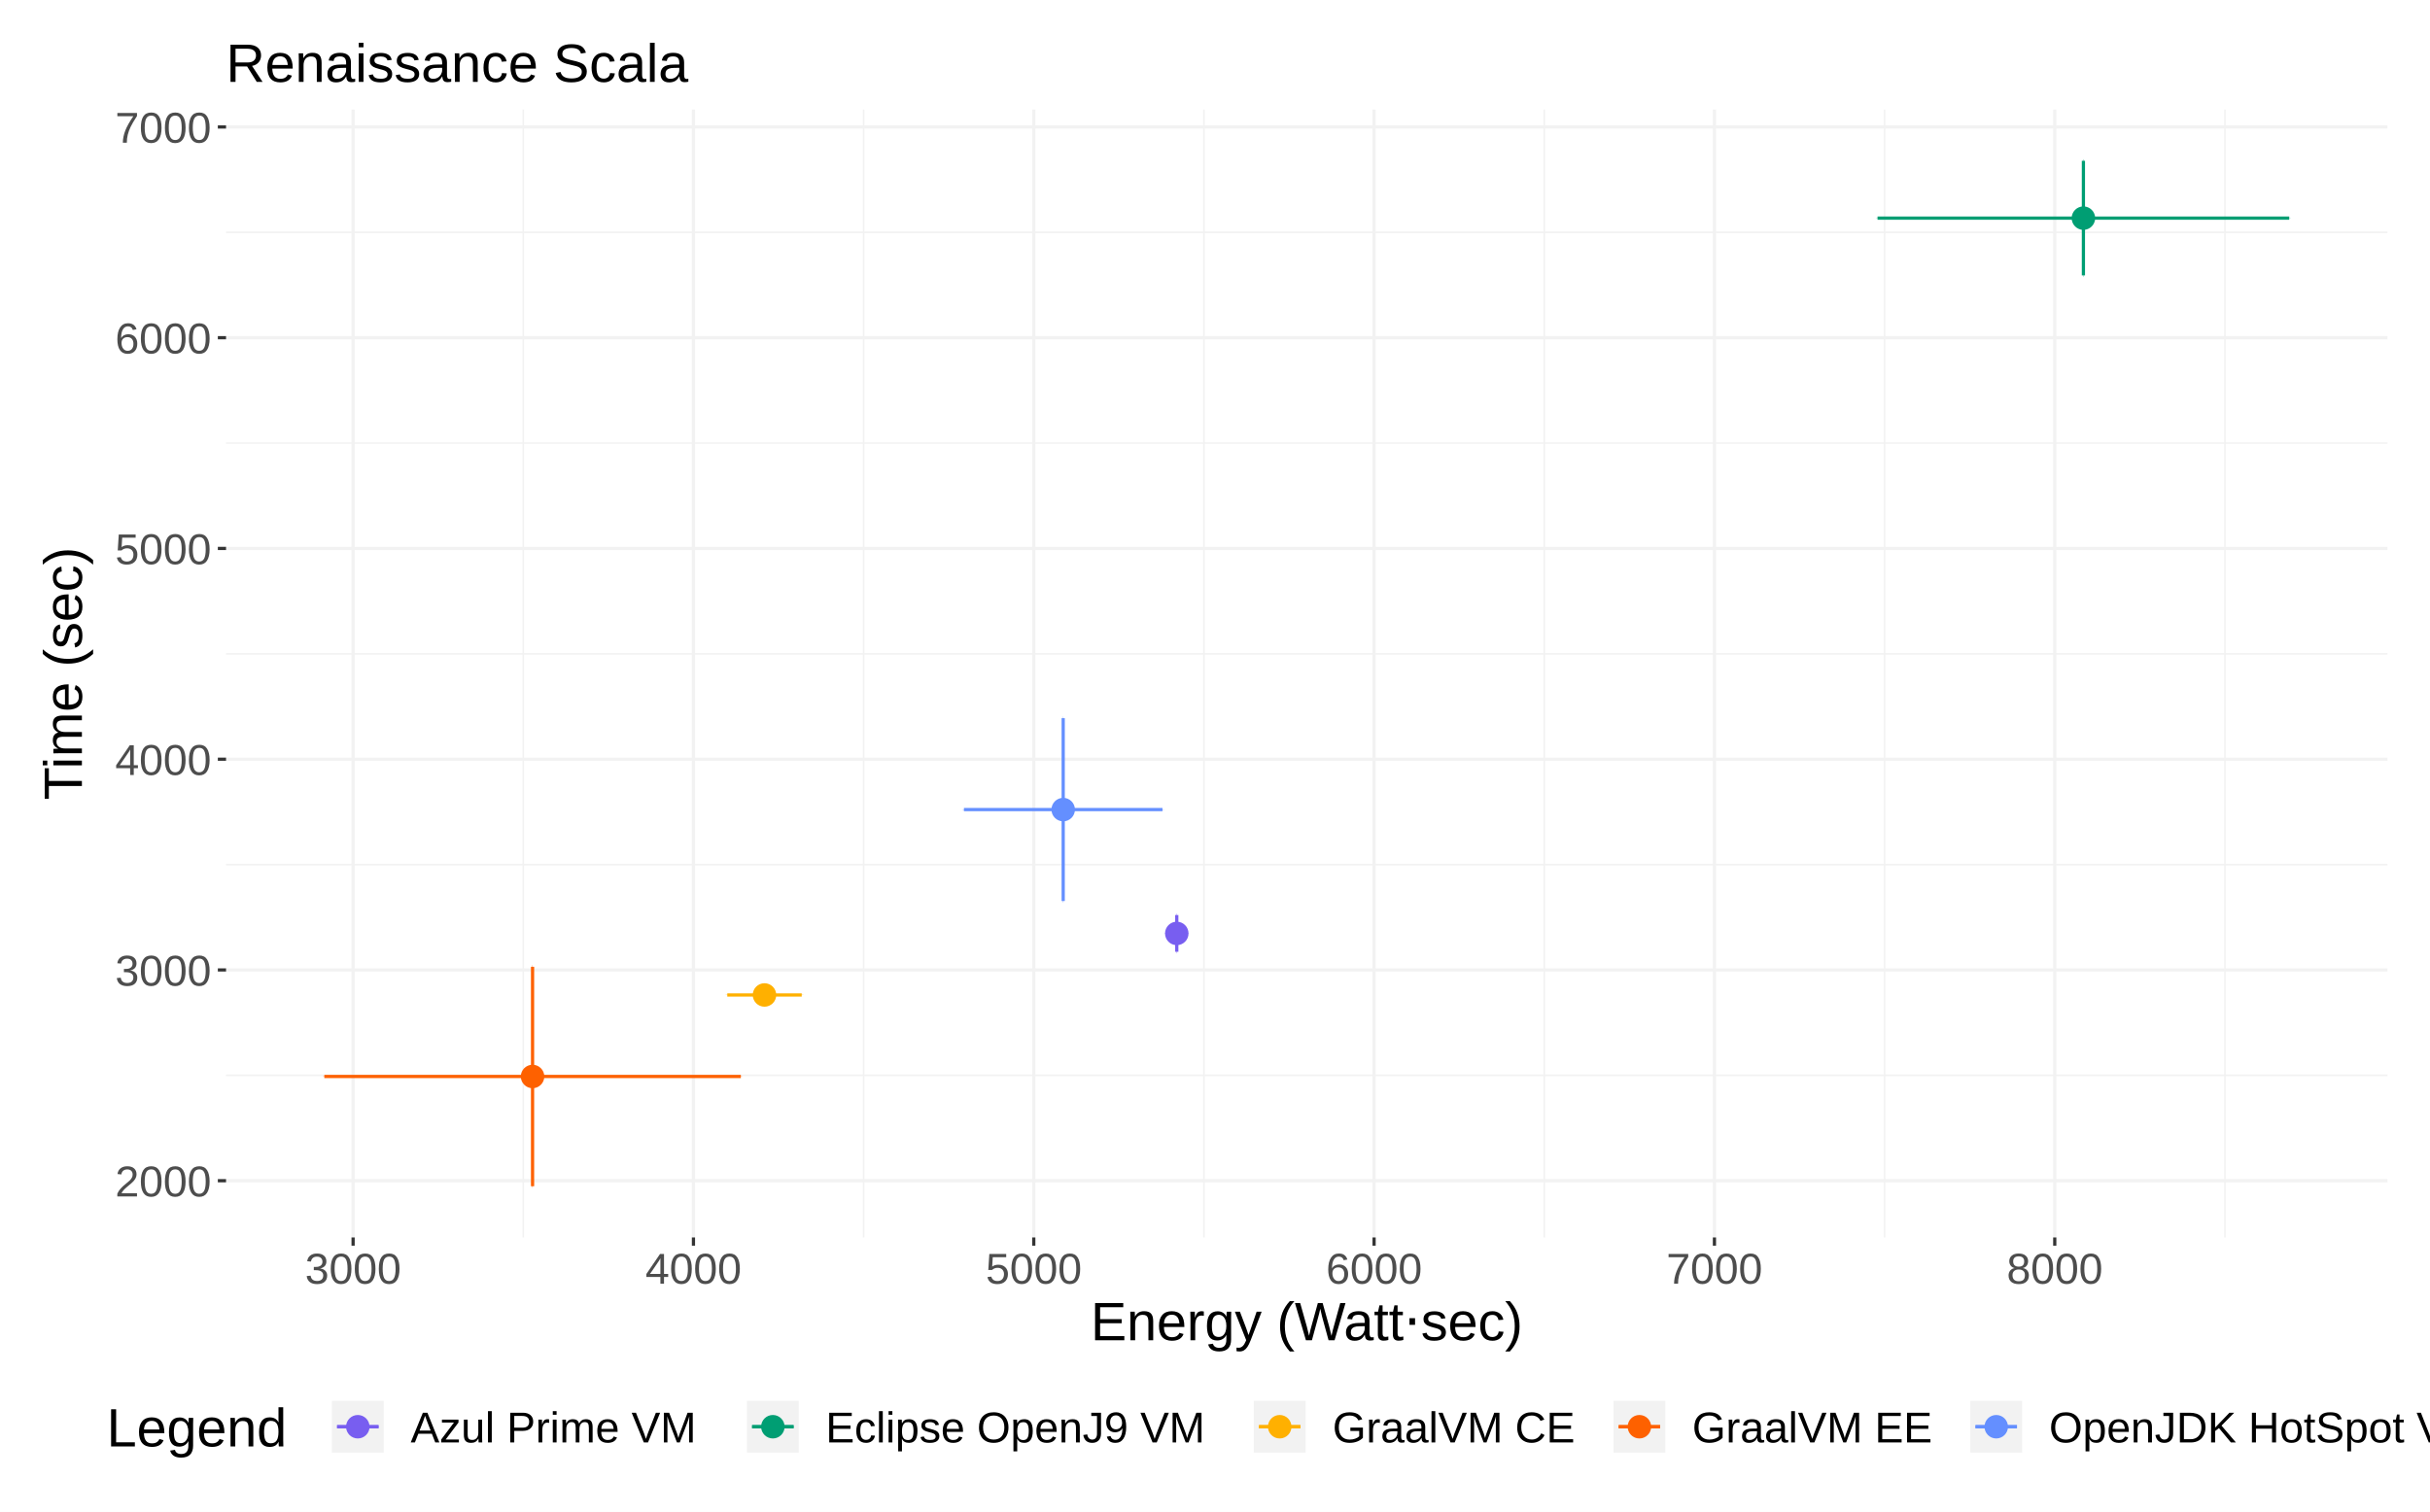
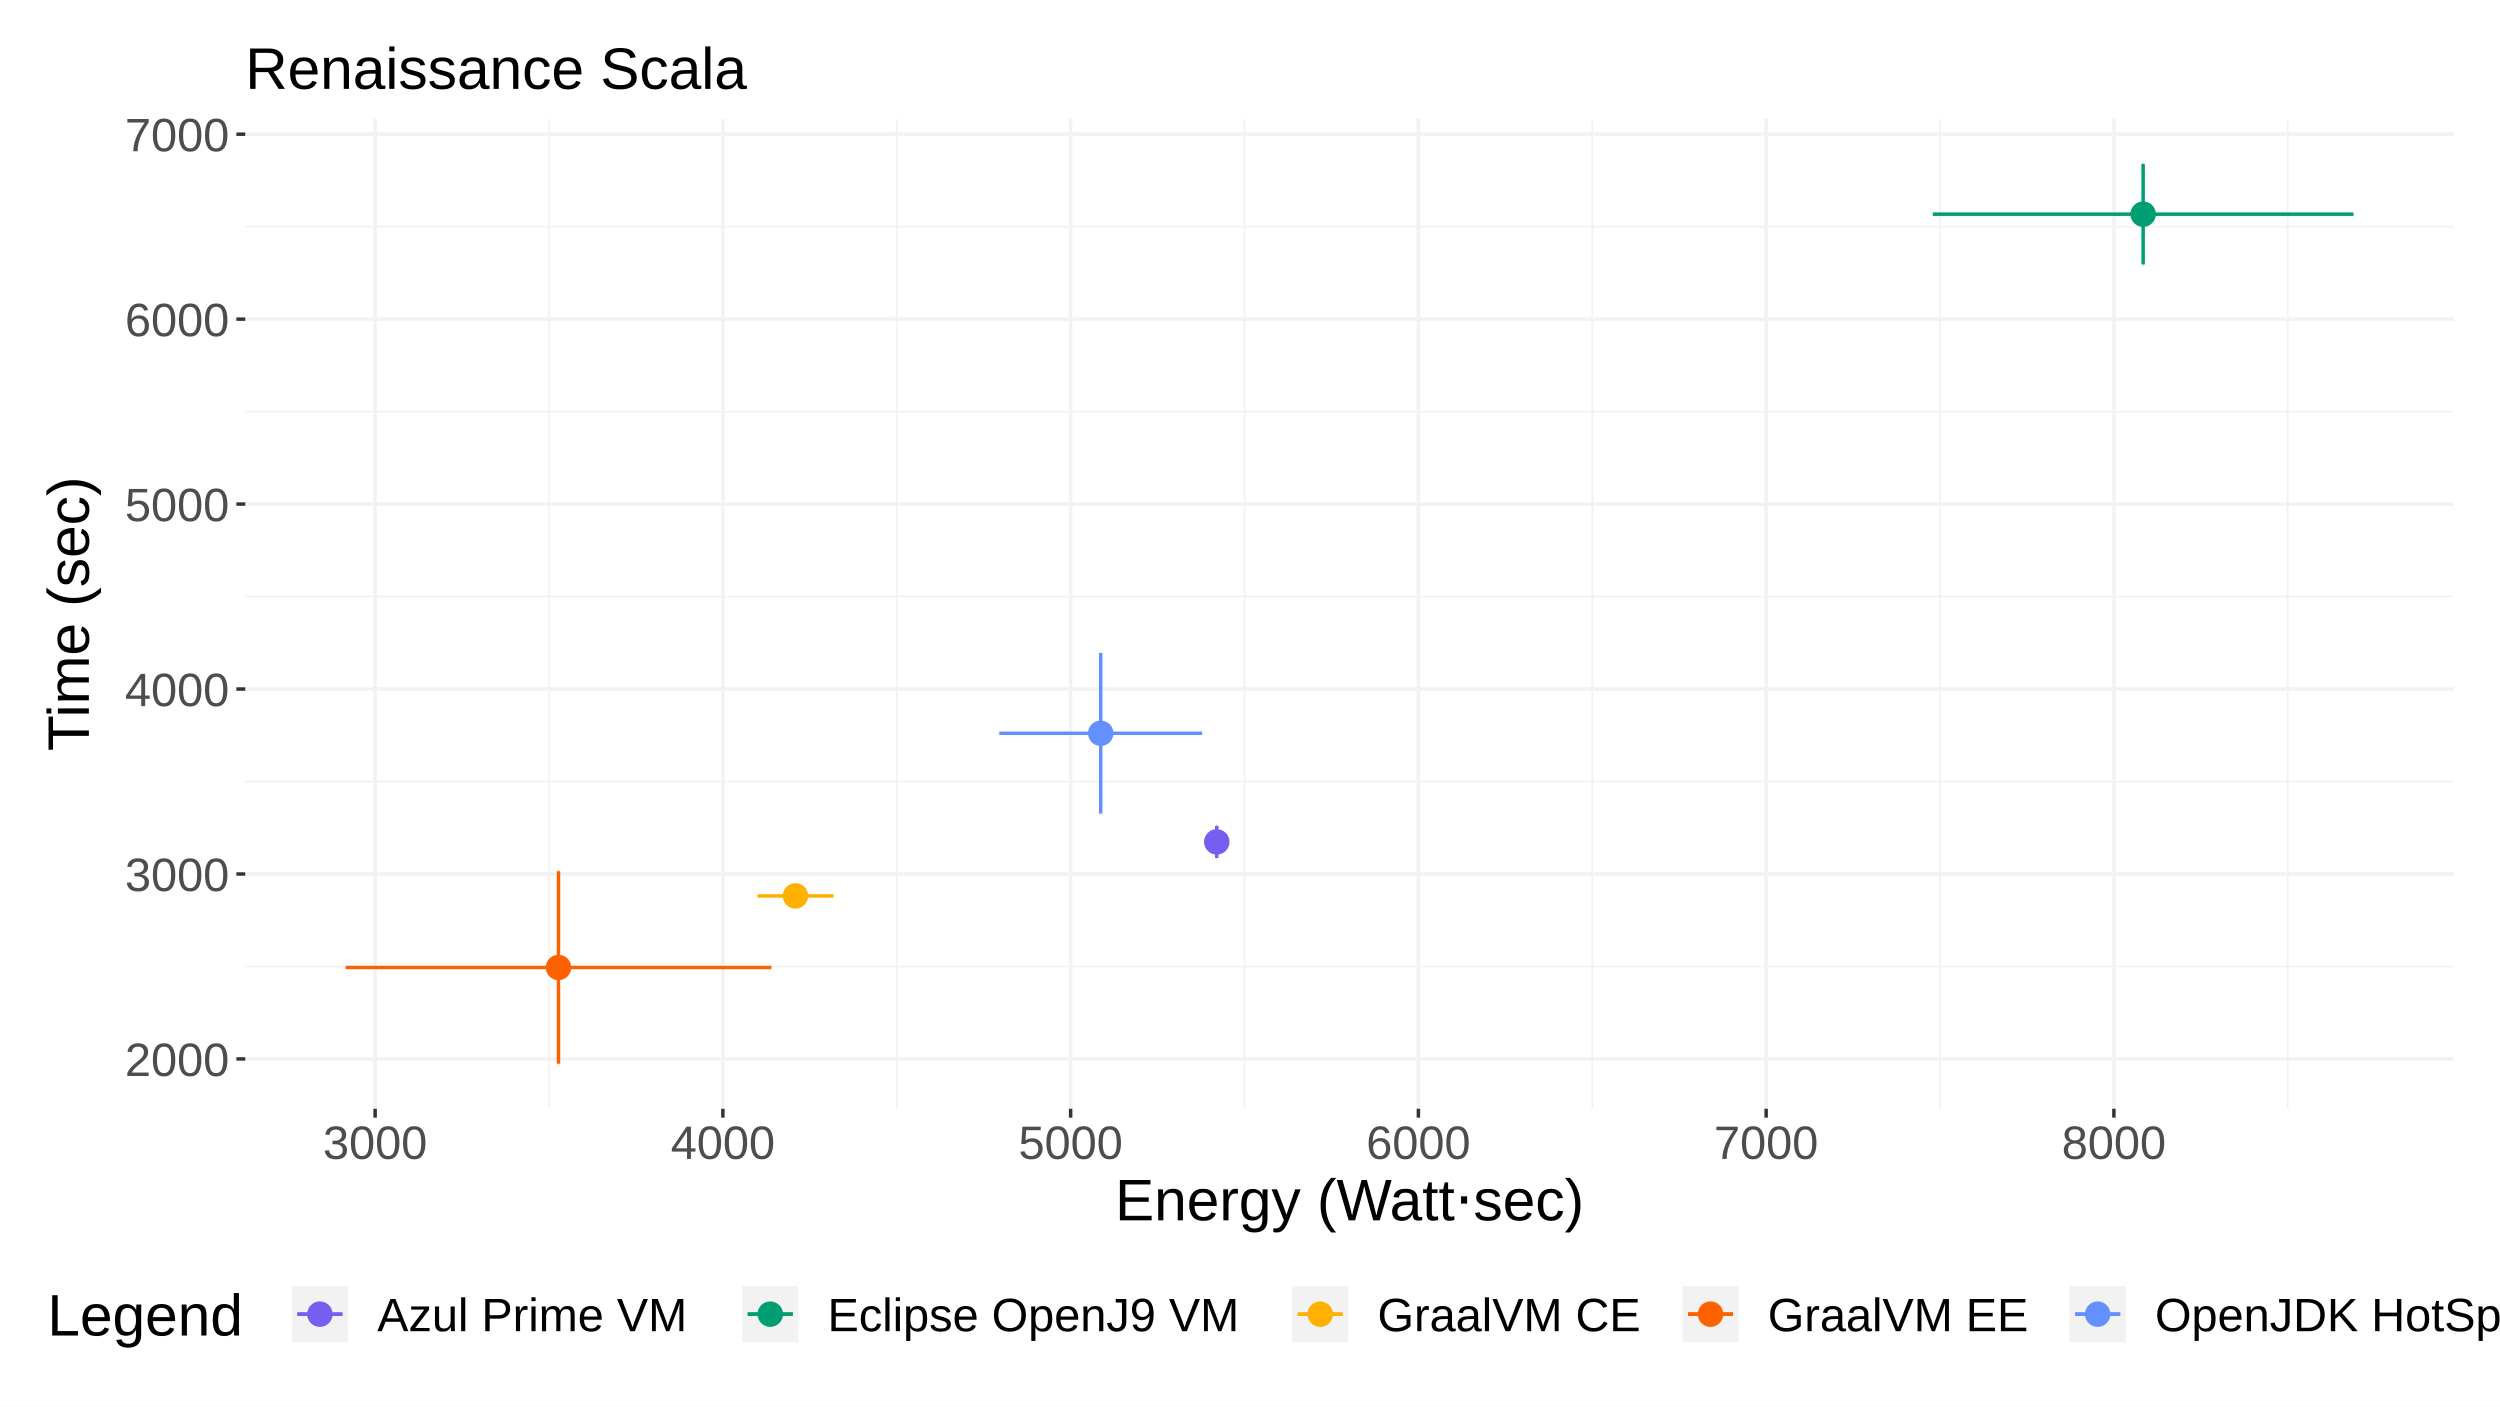
- <svg xmlns="http://www.w3.org/2000/svg" class="svglite" width="810.00pt" height="504.00pt" viewBox="0 0 810.00 504.00">
+ <svg xmlns="http://www.w3.org/2000/svg" class="svglite" width="768.00pt" height="432.00pt" viewBox="0 0 768.00 432.00">
  <defs>
    <style type="text/css">
    .svglite line, .svglite polyline, .svglite polygon, .svglite path, .svglite rect, .svglite circle {
      fill: none;
      stroke: #000000;
      stroke-linecap: round;
      stroke-linejoin: round;
      stroke-miterlimit: 10.00;
    }
    .svglite text {
      white-space: pre;
    }
  </style>
  </defs>
  <rect width="100%" height="100%" style="stroke: none; fill: #FFFFFF;" />
  <defs>
-     <clipPath id="cpMC4wMHw4MTAuMDB8MC4wMHw1MDQuMDA=">
-       <rect x="0.00" y="0.00" width="810.00" height="504.00" />
+     <clipPath id="cpMC4wMHw3NjguMDB8MC4wMHw0MzIuMDA=">
+       <rect x="0.00" y="0.00" width="768.00" height="432.00" />
    </clipPath>
  </defs>
-   <g clip-path="url(#cpMC4wMHw4MTAuMDB8MC4wMHw1MDQuMDA=)">
-     <rect x="0.00" y="-0" width="810.00" height="504.00" style="stroke-width: 1.07; stroke: #FFFFFF; fill: #FFFFFF;" />
+   <g clip-path="url(#cpMC4wMHw3NjguMDB8MC4wMHw0MzIuMDA=)">
+     <rect x="0.00" y="0.00" width="768.00" height="432.00" style="stroke-width: 1.07; stroke: #FFFFFF; fill: #FFFFFF;" />
  </g>
  <defs>
-     <clipPath id="cpNzUuMzV8Nzk1LjgzfDM2LjUyfDQxMi42MA==">
-       <rect x="75.35" y="36.52" width="720.48" height="376.08" />
+     <clipPath id="cpNzUuMzV8NzUzLjgzfDM2LjUyfDM0MC42MA==">
+       <rect x="75.35" y="36.52" width="678.48" height="304.08" />
    </clipPath>
  </defs>
-   <g clip-path="url(#cpNzUuMzV8Nzk1LjgzfDM2LjUyfDQxMi42MA==)">
-     <rect x="75.35" y="36.52" width="720.48" height="376.08" style="stroke-width: 1.07; stroke: none;" />
-     <polyline points="75.35,358.55 795.83,358.55 " style="stroke-width: 0.53; stroke: #F2F2F2; stroke-linecap: butt;" />
-     <polyline points="75.35,288.28 795.83,288.28 " style="stroke-width: 0.53; stroke: #F2F2F2; stroke-linecap: butt;" />
-     <polyline points="75.35,218.01 795.83,218.01 " style="stroke-width: 0.53; stroke: #F2F2F2; stroke-linecap: butt;" />
-     <polyline points="75.35,147.74 795.83,147.74 " style="stroke-width: 0.53; stroke: #F2F2F2; stroke-linecap: butt;" />
-     <polyline points="75.35,77.47 795.83,77.47 " style="stroke-width: 0.53; stroke: #F2F2F2; stroke-linecap: butt;" />
-     <polyline points="174.43,412.60 174.43,36.52 " style="stroke-width: 0.53; stroke: #F2F2F2; stroke-linecap: butt;" />
-     <polyline points="287.87,412.60 287.87,36.52 " style="stroke-width: 0.53; stroke: #F2F2F2; stroke-linecap: butt;" />
-     <polyline points="401.31,412.60 401.31,36.52 " style="stroke-width: 0.53; stroke: #F2F2F2; stroke-linecap: butt;" />
-     <polyline points="514.76,412.60 514.76,36.52 " style="stroke-width: 0.53; stroke: #F2F2F2; stroke-linecap: butt;" />
-     <polyline points="628.20,412.60 628.20,36.52 " style="stroke-width: 0.53; stroke: #F2F2F2; stroke-linecap: butt;" />
-     <polyline points="741.64,412.60 741.64,36.52 " style="stroke-width: 0.53; stroke: #F2F2F2; stroke-linecap: butt;" />
-     <polyline points="75.35,393.68 795.83,393.68 " style="stroke-width: 1.07; stroke: #F2F2F2; stroke-linecap: butt;" />
-     <polyline points="75.35,323.41 795.83,323.41 " style="stroke-width: 1.07; stroke: #F2F2F2; stroke-linecap: butt;" />
-     <polyline points="75.35,253.14 795.83,253.14 " style="stroke-width: 1.07; stroke: #F2F2F2; stroke-linecap: butt;" />
-     <polyline points="75.35,182.87 795.83,182.87 " style="stroke-width: 1.07; stroke: #F2F2F2; stroke-linecap: butt;" />
-     <polyline points="75.35,112.60 795.83,112.60 " style="stroke-width: 1.07; stroke: #F2F2F2; stroke-linecap: butt;" />
-     <polyline points="75.35,42.34 795.83,42.34 " style="stroke-width: 1.07; stroke: #F2F2F2; stroke-linecap: butt;" />
-     <polyline points="117.70,412.60 117.70,36.52 " style="stroke-width: 1.07; stroke: #F2F2F2; stroke-linecap: butt;" />
-     <polyline points="231.15,412.60 231.15,36.52 " style="stroke-width: 1.07; stroke: #F2F2F2; stroke-linecap: butt;" />
-     <polyline points="344.59,412.60 344.59,36.52 " style="stroke-width: 1.07; stroke: #F2F2F2; stroke-linecap: butt;" />
-     <polyline points="458.03,412.60 458.03,36.52 " style="stroke-width: 1.07; stroke: #F2F2F2; stroke-linecap: butt;" />
-     <polyline points="571.48,412.60 571.48,36.52 " style="stroke-width: 1.07; stroke: #F2F2F2; stroke-linecap: butt;" />
-     <polyline points="684.92,412.60 684.92,36.52 " style="stroke-width: 1.07; stroke: #F2F2F2; stroke-linecap: butt;" />
-     <circle cx="392.26" cy="311.23" r="3.56" style="stroke-width: 0.71; stroke: #785EF0; fill: #785EF0;" />
-     <circle cx="694.47" cy="72.73" r="3.56" style="stroke-width: 0.71; stroke: #009E73; fill: #009E73;" />
-     <circle cx="254.83" cy="331.75" r="3.56" style="stroke-width: 0.71; stroke: #FFB000; fill: #FFB000;" />
-     <circle cx="177.52" cy="358.93" r="3.56" style="stroke-width: 0.71; stroke: #FE6100; fill: #FE6100;" />
-     <circle cx="354.40" cy="269.94" r="3.56" style="stroke-width: 0.71; stroke: #648FFF; fill: #648FFF;" />
-     <polyline points="395.76,311.25 395.76,311.20 " style="stroke-width: 1.07; stroke: #785EF0; stroke-linecap: butt;" />
-     <polyline points="395.76,311.23 388.76,311.23 " style="stroke-width: 1.07; stroke: #785EF0; stroke-linecap: butt;" />
-     <polyline points="388.76,311.25 388.76,311.20 " style="stroke-width: 1.07; stroke: #785EF0; stroke-linecap: butt;" />
-     <polyline points="763.08,72.75 763.08,72.70 " style="stroke-width: 1.07; stroke: #009E73; stroke-linecap: butt;" />
-     <polyline points="763.08,72.73 625.85,72.73 " style="stroke-width: 1.07; stroke: #009E73; stroke-linecap: butt;" />
-     <polyline points="625.85,72.75 625.85,72.70 " style="stroke-width: 1.07; stroke: #009E73; stroke-linecap: butt;" />
-     <polyline points="267.24,331.77 267.24,331.72 " style="stroke-width: 1.07; stroke: #FFB000; stroke-linecap: butt;" />
-     <polyline points="267.24,331.75 242.43,331.75 " style="stroke-width: 1.07; stroke: #FFB000; stroke-linecap: butt;" />
-     <polyline points="242.43,331.77 242.43,331.72 " style="stroke-width: 1.07; stroke: #FFB000; stroke-linecap: butt;" />
-     <polyline points="246.95,358.95 246.95,358.90 " style="stroke-width: 1.07; stroke: #FE6100; stroke-linecap: butt;" />
-     <polyline points="246.95,358.93 108.10,358.93 " style="stroke-width: 1.07; stroke: #FE6100; stroke-linecap: butt;" />
-     <polyline points="108.10,358.95 108.10,358.90 " style="stroke-width: 1.07; stroke: #FE6100; stroke-linecap: butt;" />
-     <polyline points="387.49,269.97 387.49,269.92 " style="stroke-width: 1.07; stroke: #648FFF; stroke-linecap: butt;" />
-     <polyline points="387.49,269.94 321.31,269.94 " style="stroke-width: 1.07; stroke: #648FFF; stroke-linecap: butt;" />
-     <polyline points="321.31,269.97 321.31,269.92 " style="stroke-width: 1.07; stroke: #648FFF; stroke-linecap: butt;" />
-     <polyline points="392.22,305.10 392.30,305.10 " style="stroke-width: 1.07; stroke: #785EF0; stroke-linecap: butt;" />
-     <polyline points="392.26,305.10 392.26,317.35 " style="stroke-width: 1.07; stroke: #785EF0; stroke-linecap: butt;" />
-     <polyline points="392.22,317.35 392.30,317.35 " style="stroke-width: 1.07; stroke: #785EF0; stroke-linecap: butt;" />
-     <polyline points="694.43,53.62 694.51,53.62 " style="stroke-width: 1.07; stroke: #009E73; stroke-linecap: butt;" />
-     <polyline points="694.47,53.62 694.47,91.83 " style="stroke-width: 1.07; stroke: #009E73; stroke-linecap: butt;" />
-     <polyline points="694.43,91.83 694.51,91.83 " style="stroke-width: 1.07; stroke: #009E73; stroke-linecap: butt;" />
-     <polyline points="254.79,329.83 254.87,329.83 " style="stroke-width: 1.07; stroke: #FFB000; stroke-linecap: butt;" />
-     <polyline points="254.83,329.83 254.83,333.66 " style="stroke-width: 1.07; stroke: #FFB000; stroke-linecap: butt;" />
-     <polyline points="254.79,333.66 254.87,333.66 " style="stroke-width: 1.07; stroke: #FFB000; stroke-linecap: butt;" />
-     <polyline points="177.48,322.35 177.56,322.35 " style="stroke-width: 1.07; stroke: #FE6100; stroke-linecap: butt;" />
-     <polyline points="177.52,322.35 177.52,395.51 " style="stroke-width: 1.07; stroke: #FE6100; stroke-linecap: butt;" />
-     <polyline points="177.48,395.51 177.56,395.51 " style="stroke-width: 1.07; stroke: #FE6100; stroke-linecap: butt;" />
-     <polyline points="354.37,239.46 354.44,239.46 " style="stroke-width: 1.07; stroke: #648FFF; stroke-linecap: butt;" />
-     <polyline points="354.40,239.46 354.40,300.43 " style="stroke-width: 1.07; stroke: #648FFF; stroke-linecap: butt;" />
-     <polyline points="354.37,300.43 354.44,300.43 " style="stroke-width: 1.07; stroke: #648FFF; stroke-linecap: butt;" />
+   <g clip-path="url(#cpNzUuMzV8NzUzLjgzfDM2LjUyfDM0MC42MA==)">
+     <rect x="75.35" y="36.52" width="678.48" height="304.08" style="stroke-width: 1.07; stroke: none;" />
+     <polyline points="75.35,296.90 753.83,296.90 " style="stroke-width: 0.53; stroke: #F2F2F2; stroke-linecap: butt;" />
+     <polyline points="75.35,240.08 753.83,240.08 " style="stroke-width: 0.53; stroke: #F2F2F2; stroke-linecap: butt;" />
+     <polyline points="75.35,183.26 753.83,183.26 " style="stroke-width: 0.53; stroke: #F2F2F2; stroke-linecap: butt;" />
+     <polyline points="75.35,126.45 753.83,126.45 " style="stroke-width: 0.53; stroke: #F2F2F2; stroke-linecap: butt;" />
+     <polyline points="75.35,69.63 753.83,69.63 " style="stroke-width: 0.53; stroke: #F2F2F2; stroke-linecap: butt;" />
+     <polyline points="168.65,340.60 168.65,36.52 " style="stroke-width: 0.53; stroke: #F2F2F2; stroke-linecap: butt;" />
+     <polyline points="275.48,340.60 275.48,36.52 " style="stroke-width: 0.53; stroke: #F2F2F2; stroke-linecap: butt;" />
+     <polyline points="382.31,340.60 382.31,36.52 " style="stroke-width: 0.53; stroke: #F2F2F2; stroke-linecap: butt;" />
+     <polyline points="489.14,340.60 489.14,36.52 " style="stroke-width: 0.53; stroke: #F2F2F2; stroke-linecap: butt;" />
+     <polyline points="595.97,340.60 595.97,36.52 " style="stroke-width: 0.53; stroke: #F2F2F2; stroke-linecap: butt;" />
+     <polyline points="702.80,340.60 702.80,36.52 " style="stroke-width: 0.53; stroke: #F2F2F2; stroke-linecap: butt;" />
+     <polyline points="75.35,325.30 753.83,325.30 " style="stroke-width: 1.07; stroke: #F2F2F2; stroke-linecap: butt;" />
+     <polyline points="75.35,268.49 753.83,268.49 " style="stroke-width: 1.07; stroke: #F2F2F2; stroke-linecap: butt;" />
+     <polyline points="75.35,211.67 753.83,211.67 " style="stroke-width: 1.07; stroke: #F2F2F2; stroke-linecap: butt;" />
+     <polyline points="75.35,154.85 753.83,154.85 " style="stroke-width: 1.07; stroke: #F2F2F2; stroke-linecap: butt;" />
+     <polyline points="75.35,98.04 753.83,98.04 " style="stroke-width: 1.07; stroke: #F2F2F2; stroke-linecap: butt;" />
+     <polyline points="75.35,41.22 753.83,41.22 " style="stroke-width: 1.07; stroke: #F2F2F2; stroke-linecap: butt;" />
+     <polyline points="115.24,340.60 115.24,36.52 " style="stroke-width: 1.07; stroke: #F2F2F2; stroke-linecap: butt;" />
+     <polyline points="222.07,340.60 222.07,36.52 " style="stroke-width: 1.07; stroke: #F2F2F2; stroke-linecap: butt;" />
+     <polyline points="328.90,340.60 328.90,36.52 " style="stroke-width: 1.07; stroke: #F2F2F2; stroke-linecap: butt;" />
+     <polyline points="435.73,340.60 435.73,36.52 " style="stroke-width: 1.07; stroke: #F2F2F2; stroke-linecap: butt;" />
+     <polyline points="542.56,340.60 542.56,36.52 " style="stroke-width: 1.07; stroke: #F2F2F2; stroke-linecap: butt;" />
+     <polyline points="649.39,340.60 649.39,36.52 " style="stroke-width: 1.07; stroke: #F2F2F2; stroke-linecap: butt;" />
+     <circle cx="373.79" cy="258.63" r="3.56" style="stroke-width: 0.71; stroke: #785EF0; fill: #785EF0;" />
+     <circle cx="658.37" cy="65.79" r="3.56" style="stroke-width: 0.71; stroke: #009E73; fill: #009E73;" />
+     <circle cx="244.37" cy="275.23" r="3.56" style="stroke-width: 0.71; stroke: #FFB000; fill: #FFB000;" />
+     <circle cx="171.57" cy="297.20" r="3.56" style="stroke-width: 0.71; stroke: #FE6100; fill: #FE6100;" />
+     <circle cx="338.14" cy="225.26" r="3.56" style="stroke-width: 0.71; stroke: #648FFF; fill: #648FFF;" />
+     <polyline points="377.08,258.65 377.08,258.61 " style="stroke-width: 1.07; stroke: #785EF0; stroke-linecap: butt;" />
+     <polyline points="377.08,258.63 370.49,258.63 " style="stroke-width: 1.07; stroke: #785EF0; stroke-linecap: butt;" />
+     <polyline points="370.49,258.65 370.49,258.61 " style="stroke-width: 1.07; stroke: #785EF0; stroke-linecap: butt;" />
+     <polyline points="722.99,65.81 722.99,65.77 " style="stroke-width: 1.07; stroke: #009E73; stroke-linecap: butt;" />
+     <polyline points="722.99,65.79 593.76,65.79 " style="stroke-width: 1.07; stroke: #009E73; stroke-linecap: butt;" />
+     <polyline points="593.76,65.81 593.76,65.77 " style="stroke-width: 1.07; stroke: #009E73; stroke-linecap: butt;" />
+     <polyline points="256.05,275.25 256.05,275.21 " style="stroke-width: 1.07; stroke: #FFB000; stroke-linecap: butt;" />
+     <polyline points="256.05,275.23 232.69,275.23 " style="stroke-width: 1.07; stroke: #FFB000; stroke-linecap: butt;" />
+     <polyline points="232.69,275.25 232.69,275.21 " style="stroke-width: 1.07; stroke: #FFB000; stroke-linecap: butt;" />
+     <polyline points="236.95,297.22 236.95,297.18 " style="stroke-width: 1.07; stroke: #FE6100; stroke-linecap: butt;" />
+     <polyline points="236.95,297.20 106.19,297.20 " style="stroke-width: 1.07; stroke: #FE6100; stroke-linecap: butt;" />
+     <polyline points="106.19,297.22 106.19,297.18 " style="stroke-width: 1.07; stroke: #FE6100; stroke-linecap: butt;" />
+     <polyline points="369.30,225.28 369.30,225.24 " style="stroke-width: 1.07; stroke: #648FFF; stroke-linecap: butt;" />
+     <polyline points="369.30,225.26 306.98,225.26 " style="stroke-width: 1.07; stroke: #648FFF; stroke-linecap: butt;" />
+     <polyline points="306.98,225.28 306.98,225.24 " style="stroke-width: 1.07; stroke: #648FFF; stroke-linecap: butt;" />
+     <polyline points="373.75,253.68 373.82,253.68 " style="stroke-width: 1.07; stroke: #785EF0; stroke-linecap: butt;" />
+     <polyline points="373.79,253.68 373.79,263.58 " style="stroke-width: 1.07; stroke: #785EF0; stroke-linecap: butt;" />
+     <polyline points="373.75,263.58 373.82,263.58 " style="stroke-width: 1.07; stroke: #785EF0; stroke-linecap: butt;" />
+     <polyline points="658.34,50.34 658.41,50.34 " style="stroke-width: 1.07; stroke: #009E73; stroke-linecap: butt;" />
+     <polyline points="658.37,50.34 658.37,81.25 " style="stroke-width: 1.07; stroke: #009E73; stroke-linecap: butt;" />
+     <polyline points="658.34,81.25 658.41,81.25 " style="stroke-width: 1.07; stroke: #009E73; stroke-linecap: butt;" />
+     <polyline points="244.33,273.67 244.41,273.67 " style="stroke-width: 1.07; stroke: #FFB000; stroke-linecap: butt;" />
+     <polyline points="244.37,273.67 244.37,276.78 " style="stroke-width: 1.07; stroke: #FFB000; stroke-linecap: butt;" />
+     <polyline points="244.33,276.78 244.41,276.78 " style="stroke-width: 1.07; stroke: #FFB000; stroke-linecap: butt;" />
+     <polyline points="171.53,267.63 171.61,267.63 " style="stroke-width: 1.07; stroke: #FE6100; stroke-linecap: butt;" />
+     <polyline points="171.57,267.63 171.57,326.78 " style="stroke-width: 1.07; stroke: #FE6100; stroke-linecap: butt;" />
+     <polyline points="171.53,326.78 171.61,326.78 " style="stroke-width: 1.07; stroke: #FE6100; stroke-linecap: butt;" />
+     <polyline points="338.10,200.61 338.17,200.61 " style="stroke-width: 1.07; stroke: #648FFF; stroke-linecap: butt;" />
+     <polyline points="338.14,200.61 338.14,249.91 " style="stroke-width: 1.07; stroke: #648FFF; stroke-linecap: butt;" />
+     <polyline points="338.10,249.91 338.17,249.91 " style="stroke-width: 1.07; stroke: #648FFF; stroke-linecap: butt;" />
  </g>
-   <g clip-path="url(#cpMC4wMHw4MTAuMDB8MC4wMHw1MDQuMDA=)">
-     <text x="70.42" y="398.93" text-anchor="end" style="font-size: 14.40px;fill: #4D4D4D; font-family: &quot;Liberation Sans&quot;;" textLength="36.63px" lengthAdjust="spacingAndGlyphs">2000</text>
-     <text x="70.42" y="328.66" text-anchor="end" style="font-size: 14.40px;fill: #4D4D4D; font-family: &quot;Liberation Sans&quot;;" textLength="36.63px" lengthAdjust="spacingAndGlyphs">3000</text>
-     <text x="70.42" y="258.39" text-anchor="end" style="font-size: 14.40px;fill: #4D4D4D; font-family: &quot;Liberation Sans&quot;;" textLength="36.63px" lengthAdjust="spacingAndGlyphs">4000</text>
-     <text x="70.42" y="188.12" text-anchor="end" style="font-size: 14.40px;fill: #4D4D4D; font-family: &quot;Liberation Sans&quot;;" textLength="36.63px" lengthAdjust="spacingAndGlyphs">5000</text>
-     <text x="70.42" y="117.85" text-anchor="end" style="font-size: 14.40px;fill: #4D4D4D; font-family: &quot;Liberation Sans&quot;;" textLength="36.63px" lengthAdjust="spacingAndGlyphs">6000</text>
-     <text x="70.42" y="47.58" text-anchor="end" style="font-size: 14.40px;fill: #4D4D4D; font-family: &quot;Liberation Sans&quot;;" textLength="36.63px" lengthAdjust="spacingAndGlyphs">7000</text>
-     <polyline points="72.61,393.68 75.35,393.68 " style="stroke-width: 1.07; stroke: #333333; stroke-linecap: butt;" />
-     <polyline points="72.61,323.41 75.35,323.41 " style="stroke-width: 1.07; stroke: #333333; stroke-linecap: butt;" />
-     <polyline points="72.61,253.14 75.35,253.14 " style="stroke-width: 1.07; stroke: #333333; stroke-linecap: butt;" />
-     <polyline points="72.61,182.87 75.35,182.87 " style="stroke-width: 1.07; stroke: #333333; stroke-linecap: butt;" />
-     <polyline points="72.61,112.60 75.35,112.60 " style="stroke-width: 1.07; stroke: #333333; stroke-linecap: butt;" />
-     <polyline points="72.61,42.34 75.35,42.34 " style="stroke-width: 1.07; stroke: #333333; stroke-linecap: butt;" />
-     <polyline points="117.70,415.34 117.70,412.60 " style="stroke-width: 1.07; stroke: #333333; stroke-linecap: butt;" />
-     <polyline points="231.15,415.34 231.15,412.60 " style="stroke-width: 1.07; stroke: #333333; stroke-linecap: butt;" />
-     <polyline points="344.59,415.34 344.59,412.60 " style="stroke-width: 1.07; stroke: #333333; stroke-linecap: butt;" />
-     <polyline points="458.03,415.34 458.03,412.60 " style="stroke-width: 1.07; stroke: #333333; stroke-linecap: butt;" />
-     <polyline points="571.48,415.34 571.48,412.60 " style="stroke-width: 1.07; stroke: #333333; stroke-linecap: butt;" />
-     <polyline points="684.92,415.34 684.92,412.60 " style="stroke-width: 1.07; stroke: #333333; stroke-linecap: butt;" />
-     <text x="117.70" y="428.02" text-anchor="middle" style="font-size: 14.40px;fill: #4D4D4D; font-family: &quot;Liberation Sans&quot;;" textLength="36.63px" lengthAdjust="spacingAndGlyphs">3000</text>
-     <text x="231.15" y="428.02" text-anchor="middle" style="font-size: 14.40px;fill: #4D4D4D; font-family: &quot;Liberation Sans&quot;;" textLength="36.63px" lengthAdjust="spacingAndGlyphs">4000</text>
-     <text x="344.59" y="428.02" text-anchor="middle" style="font-size: 14.40px;fill: #4D4D4D; font-family: &quot;Liberation Sans&quot;;" textLength="36.63px" lengthAdjust="spacingAndGlyphs">5000</text>
-     <text x="458.03" y="428.02" text-anchor="middle" style="font-size: 14.40px;fill: #4D4D4D; font-family: &quot;Liberation Sans&quot;;" textLength="36.63px" lengthAdjust="spacingAndGlyphs">6000</text>
-     <text x="571.48" y="428.02" text-anchor="middle" style="font-size: 14.40px;fill: #4D4D4D; font-family: &quot;Liberation Sans&quot;;" textLength="36.63px" lengthAdjust="spacingAndGlyphs">7000</text>
-     <text x="684.92" y="428.02" text-anchor="middle" style="font-size: 14.40px;fill: #4D4D4D; font-family: &quot;Liberation Sans&quot;;" textLength="36.63px" lengthAdjust="spacingAndGlyphs">8000</text>
-     <text x="435.59" y="446.88" text-anchor="middle" style="font-size: 18.00px; font-family: &quot;Liberation Sans&quot;;" textLength="160.65px" lengthAdjust="spacingAndGlyphs">Energy (Watt⋅sec)</text>
-     <text transform="translate(27.30,224.56) rotate(-90)" text-anchor="middle" style="font-size: 18.00px; font-family: &quot;Liberation Sans&quot;;" textLength="94.16px" lengthAdjust="spacingAndGlyphs">Time (sec)</text>
-     <rect x="30.07" y="461.59" width="811.04" height="28.24" style="stroke-width: 1.07; stroke: none; fill: #FFFFFF;" />
-     <text x="35.55" y="482.27" style="font-size: 18.00px; font-family: &quot;Liberation Sans&quot;;" textLength="66.12px" lengthAdjust="spacingAndGlyphs">Legend</text>
-     <rect x="110.63" y="467.07" width="17.28" height="17.28" style="stroke-width: 1.07; stroke: none; fill: #F2F2F2;" />
-     <circle cx="119.27" cy="475.71" r="3.56" style="stroke-width: 0.71; stroke: #785EF0; fill: #785EF0;" />
-     <line x1="112.36" y1="475.71" x2="126.18" y2="475.71" style="stroke-width: 1.07; stroke: #785EF0; stroke-linecap: butt;" />
-     <line x1="112.36" y1="475.71" x2="126.18" y2="475.71" style="stroke-width: 1.07; stroke: #785EF0; stroke-linecap: butt;" />
-     <rect x="248.98" y="467.07" width="17.28" height="17.28" style="stroke-width: 1.07; stroke: none; fill: #F2F2F2;" />
-     <circle cx="257.62" cy="475.71" r="3.56" style="stroke-width: 0.71; stroke: #009E73; fill: #009E73;" />
-     <line x1="250.70" y1="475.71" x2="264.53" y2="475.71" style="stroke-width: 1.07; stroke: #009E73; stroke-linecap: butt;" />
-     <line x1="250.70" y1="475.71" x2="264.53" y2="475.71" style="stroke-width: 1.07; stroke: #009E73; stroke-linecap: butt;" />
-     <rect x="417.93" y="467.07" width="17.28" height="17.28" style="stroke-width: 1.07; stroke: none; fill: #F2F2F2;" />
-     <circle cx="426.57" cy="475.71" r="3.56" style="stroke-width: 0.71; stroke: #FFB000; fill: #FFB000;" />
-     <line x1="419.66" y1="475.71" x2="433.48" y2="475.71" style="stroke-width: 1.07; stroke: #FFB000; stroke-linecap: butt;" />
-     <line x1="419.66" y1="475.71" x2="433.48" y2="475.71" style="stroke-width: 1.07; stroke: #FFB000; stroke-linecap: butt;" />
-     <rect x="537.83" y="467.07" width="17.28" height="17.28" style="stroke-width: 1.07; stroke: none; fill: #F2F2F2;" />
-     <circle cx="546.47" cy="475.71" r="3.56" style="stroke-width: 0.71; stroke: #FE6100; fill: #FE6100;" />
-     <line x1="539.56" y1="475.71" x2="553.38" y2="475.71" style="stroke-width: 1.07; stroke: #FE6100; stroke-linecap: butt;" />
-     <line x1="539.56" y1="475.71" x2="553.38" y2="475.71" style="stroke-width: 1.07; stroke: #FE6100; stroke-linecap: butt;" />
-     <rect x="656.77" y="467.07" width="17.28" height="17.28" style="stroke-width: 1.07; stroke: none; fill: #F2F2F2;" />
-     <circle cx="665.41" cy="475.71" r="3.56" style="stroke-width: 0.71; stroke: #648FFF; fill: #648FFF;" />
-     <line x1="658.50" y1="475.71" x2="672.32" y2="475.71" style="stroke-width: 1.07; stroke: #648FFF; stroke-linecap: butt;" />
-     <line x1="658.50" y1="475.71" x2="672.32" y2="475.71" style="stroke-width: 1.07; stroke: #648FFF; stroke-linecap: butt;" />
-     <text x="136.88" y="480.95" style="font-size: 14.40px; font-family: &quot;Liberation Sans&quot;;" textLength="103.13px" lengthAdjust="spacingAndGlyphs">Azul Prime VM</text>
-     <text x="275.22" y="480.95" style="font-size: 14.40px; font-family: &quot;Liberation Sans&quot;;" textLength="133.74px" lengthAdjust="spacingAndGlyphs">Eclipse OpenJ9 VM</text>
-     <text x="444.18" y="480.95" style="font-size: 14.40px; font-family: &quot;Liberation Sans&quot;;" textLength="84.69px" lengthAdjust="spacingAndGlyphs">GraalVM CE</text>
-     <text x="564.07" y="480.95" style="font-size: 14.40px; font-family: &quot;Liberation Sans&quot;;" textLength="83.73px" lengthAdjust="spacingAndGlyphs">GraalVM EE</text>
-     <text x="683.02" y="480.95" style="font-size: 14.40px; font-family: &quot;Liberation Sans&quot;;" textLength="152.61px" lengthAdjust="spacingAndGlyphs">OpenJDK HotSpot VM</text>
+   <g clip-path="url(#cpMC4wMHw3NjguMDB8MC4wMHw0MzIuMDA=)">
+     <text x="70.42" y="330.55" text-anchor="end" style="font-size: 14.40px;fill: #4D4D4D; font-family: &quot;Liberation Sans&quot;;" textLength="36.63px" lengthAdjust="spacingAndGlyphs">2000</text>
+     <text x="70.42" y="273.73" text-anchor="end" style="font-size: 14.40px;fill: #4D4D4D; font-family: &quot;Liberation Sans&quot;;" textLength="36.63px" lengthAdjust="spacingAndGlyphs">3000</text>
+     <text x="70.42" y="216.92" text-anchor="end" style="font-size: 14.40px;fill: #4D4D4D; font-family: &quot;Liberation Sans&quot;;" textLength="36.63px" lengthAdjust="spacingAndGlyphs">4000</text>
+     <text x="70.42" y="160.10" text-anchor="end" style="font-size: 14.40px;fill: #4D4D4D; font-family: &quot;Liberation Sans&quot;;" textLength="36.63px" lengthAdjust="spacingAndGlyphs">5000</text>
+     <text x="70.42" y="103.28" text-anchor="end" style="font-size: 14.40px;fill: #4D4D4D; font-family: &quot;Liberation Sans&quot;;" textLength="36.63px" lengthAdjust="spacingAndGlyphs">6000</text>
+     <text x="70.42" y="46.47" text-anchor="end" style="font-size: 14.40px;fill: #4D4D4D; font-family: &quot;Liberation Sans&quot;;" textLength="36.63px" lengthAdjust="spacingAndGlyphs">7000</text>
+     <polyline points="72.61,325.30 75.35,325.30 " style="stroke-width: 1.07; stroke: #333333; stroke-linecap: butt;" />
+     <polyline points="72.61,268.49 75.35,268.49 " style="stroke-width: 1.07; stroke: #333333; stroke-linecap: butt;" />
+     <polyline points="72.61,211.67 75.35,211.67 " style="stroke-width: 1.07; stroke: #333333; stroke-linecap: butt;" />
+     <polyline points="72.61,154.85 75.35,154.85 " style="stroke-width: 1.07; stroke: #333333; stroke-linecap: butt;" />
+     <polyline points="72.61,98.04 75.35,98.04 " style="stroke-width: 1.07; stroke: #333333; stroke-linecap: butt;" />
+     <polyline points="72.61,41.22 75.35,41.22 " style="stroke-width: 1.07; stroke: #333333; stroke-linecap: butt;" />
+     <polyline points="115.24,343.34 115.24,340.60 " style="stroke-width: 1.07; stroke: #333333; stroke-linecap: butt;" />
+     <polyline points="222.07,343.34 222.07,340.60 " style="stroke-width: 1.07; stroke: #333333; stroke-linecap: butt;" />
+     <polyline points="328.90,343.34 328.90,340.60 " style="stroke-width: 1.07; stroke: #333333; stroke-linecap: butt;" />
+     <polyline points="435.73,343.34 435.73,340.60 " style="stroke-width: 1.07; stroke: #333333; stroke-linecap: butt;" />
+     <polyline points="542.56,343.34 542.56,340.60 " style="stroke-width: 1.07; stroke: #333333; stroke-linecap: butt;" />
+     <polyline points="649.39,343.34 649.39,340.60 " style="stroke-width: 1.07; stroke: #333333; stroke-linecap: butt;" />
+     <text x="115.24" y="356.02" text-anchor="middle" style="font-size: 14.40px;fill: #4D4D4D; font-family: &quot;Liberation Sans&quot;;" textLength="36.63px" lengthAdjust="spacingAndGlyphs">3000</text>
+     <text x="222.07" y="356.02" text-anchor="middle" style="font-size: 14.40px;fill: #4D4D4D; font-family: &quot;Liberation Sans&quot;;" textLength="36.63px" lengthAdjust="spacingAndGlyphs">4000</text>
+     <text x="328.90" y="356.02" text-anchor="middle" style="font-size: 14.40px;fill: #4D4D4D; font-family: &quot;Liberation Sans&quot;;" textLength="36.63px" lengthAdjust="spacingAndGlyphs">5000</text>
+     <text x="435.73" y="356.02" text-anchor="middle" style="font-size: 14.40px;fill: #4D4D4D; font-family: &quot;Liberation Sans&quot;;" textLength="36.63px" lengthAdjust="spacingAndGlyphs">6000</text>
+     <text x="542.56" y="356.02" text-anchor="middle" style="font-size: 14.40px;fill: #4D4D4D; font-family: &quot;Liberation Sans&quot;;" textLength="36.63px" lengthAdjust="spacingAndGlyphs">7000</text>
+     <text x="649.39" y="356.02" text-anchor="middle" style="font-size: 14.40px;fill: #4D4D4D; font-family: &quot;Liberation Sans&quot;;" textLength="36.63px" lengthAdjust="spacingAndGlyphs">8000</text>
+     <text x="414.59" y="374.88" text-anchor="middle" style="font-size: 18.00px; font-family: &quot;Liberation Sans&quot;;" textLength="160.65px" lengthAdjust="spacingAndGlyphs">Energy (Watt⋅sec)</text>
+     <text transform="translate(27.30,188.56) rotate(-90)" text-anchor="middle" style="font-size: 18.00px; font-family: &quot;Liberation Sans&quot;;" textLength="94.16px" lengthAdjust="spacingAndGlyphs">Time (sec)</text>
+     <rect x="9.07" y="389.59" width="811.04" height="28.24" style="stroke-width: 1.07; stroke: none; fill: #FFFFFF;" />
+     <text x="14.55" y="410.27" style="font-size: 18.00px; font-family: &quot;Liberation Sans&quot;;" textLength="66.12px" lengthAdjust="spacingAndGlyphs">Legend</text>
+     <rect x="89.63" y="395.07" width="17.28" height="17.28" style="stroke-width: 1.07; stroke: none; fill: #F2F2F2;" />
+     <circle cx="98.27" cy="403.71" r="3.56" style="stroke-width: 0.71; stroke: #785EF0; fill: #785EF0;" />
+     <line x1="91.36" y1="403.71" x2="105.18" y2="403.71" style="stroke-width: 1.07; stroke: #785EF0; stroke-linecap: butt;" />
+     <line x1="91.36" y1="403.71" x2="105.18" y2="403.71" style="stroke-width: 1.07; stroke: #785EF0; stroke-linecap: butt;" />
+     <rect x="227.98" y="395.07" width="17.28" height="17.28" style="stroke-width: 1.07; stroke: none; fill: #F2F2F2;" />
+     <circle cx="236.62" cy="403.71" r="3.56" style="stroke-width: 0.71; stroke: #009E73; fill: #009E73;" />
+     <line x1="229.70" y1="403.71" x2="243.53" y2="403.71" style="stroke-width: 1.07; stroke: #009E73; stroke-linecap: butt;" />
+     <line x1="229.70" y1="403.71" x2="243.53" y2="403.71" style="stroke-width: 1.07; stroke: #009E73; stroke-linecap: butt;" />
+     <rect x="396.93" y="395.07" width="17.28" height="17.28" style="stroke-width: 1.07; stroke: none; fill: #F2F2F2;" />
+     <circle cx="405.57" cy="403.71" r="3.56" style="stroke-width: 0.71; stroke: #FFB000; fill: #FFB000;" />
+     <line x1="398.66" y1="403.71" x2="412.48" y2="403.71" style="stroke-width: 1.07; stroke: #FFB000; stroke-linecap: butt;" />
+     <line x1="398.66" y1="403.71" x2="412.48" y2="403.71" style="stroke-width: 1.07; stroke: #FFB000; stroke-linecap: butt;" />
+     <rect x="516.83" y="395.07" width="17.28" height="17.28" style="stroke-width: 1.07; stroke: none; fill: #F2F2F2;" />
+     <circle cx="525.47" cy="403.71" r="3.56" style="stroke-width: 0.71; stroke: #FE6100; fill: #FE6100;" />
+     <line x1="518.56" y1="403.71" x2="532.38" y2="403.71" style="stroke-width: 1.07; stroke: #FE6100; stroke-linecap: butt;" />
+     <line x1="518.56" y1="403.71" x2="532.38" y2="403.71" style="stroke-width: 1.07; stroke: #FE6100; stroke-linecap: butt;" />
+     <rect x="635.77" y="395.07" width="17.28" height="17.28" style="stroke-width: 1.07; stroke: none; fill: #F2F2F2;" />
+     <circle cx="644.41" cy="403.71" r="3.56" style="stroke-width: 0.71; stroke: #648FFF; fill: #648FFF;" />
+     <line x1="637.50" y1="403.71" x2="651.32" y2="403.71" style="stroke-width: 1.07; stroke: #648FFF; stroke-linecap: butt;" />
+     <line x1="637.50" y1="403.71" x2="651.32" y2="403.71" style="stroke-width: 1.07; stroke: #648FFF; stroke-linecap: butt;" />
+     <text x="115.88" y="408.95" style="font-size: 14.40px; font-family: &quot;Liberation Sans&quot;;" textLength="103.13px" lengthAdjust="spacingAndGlyphs">Azul Prime VM</text>
+     <text x="254.22" y="408.95" style="font-size: 14.40px; font-family: &quot;Liberation Sans&quot;;" textLength="133.74px" lengthAdjust="spacingAndGlyphs">Eclipse OpenJ9 VM</text>
+     <text x="423.18" y="408.95" style="font-size: 14.40px; font-family: &quot;Liberation Sans&quot;;" textLength="84.69px" lengthAdjust="spacingAndGlyphs">GraalVM CE</text>
+     <text x="543.07" y="408.95" style="font-size: 14.40px; font-family: &quot;Liberation Sans&quot;;" textLength="83.73px" lengthAdjust="spacingAndGlyphs">GraalVM EE</text>
+     <text x="662.02" y="408.95" style="font-size: 14.40px; font-family: &quot;Liberation Sans&quot;;" textLength="152.61px" lengthAdjust="spacingAndGlyphs">OpenJDK HotSpot VM</text>
    <text x="75.35" y="27.30" style="font-size: 18.00px; font-family: &quot;Liberation Sans&quot;;" textLength="166.49px" lengthAdjust="spacingAndGlyphs">Renaissance Scala</text>
  </g>
</svg>
